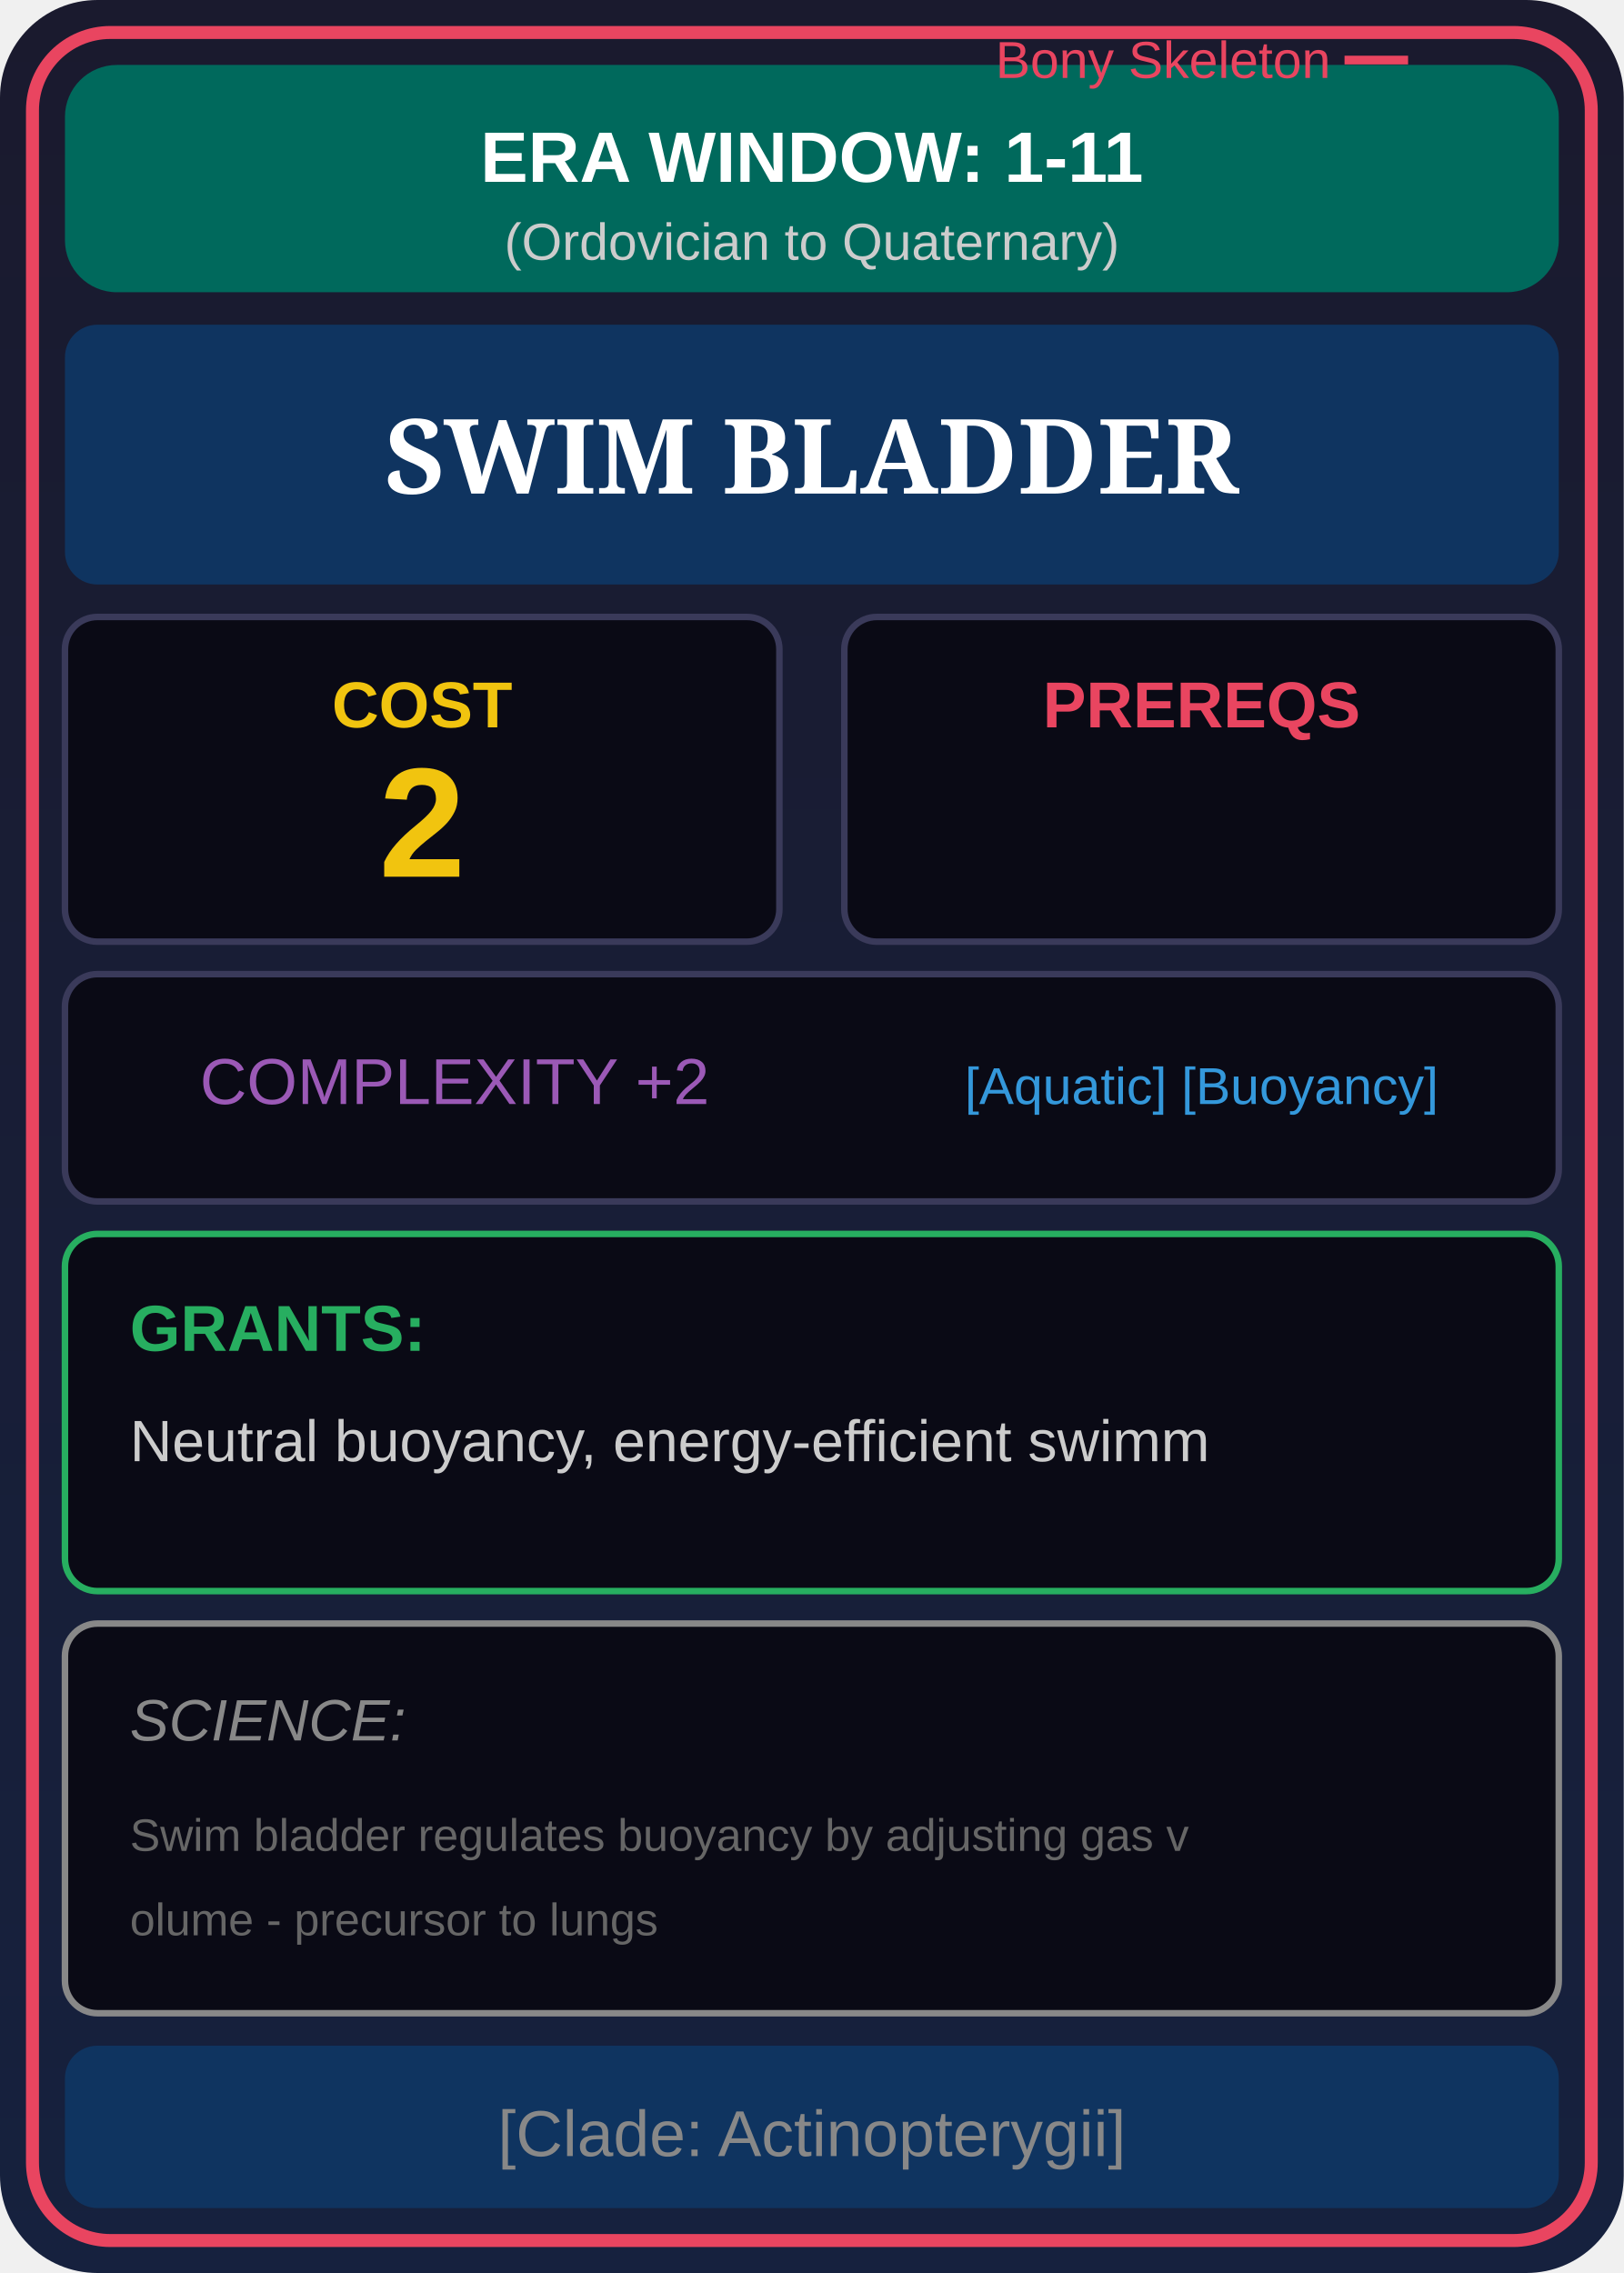
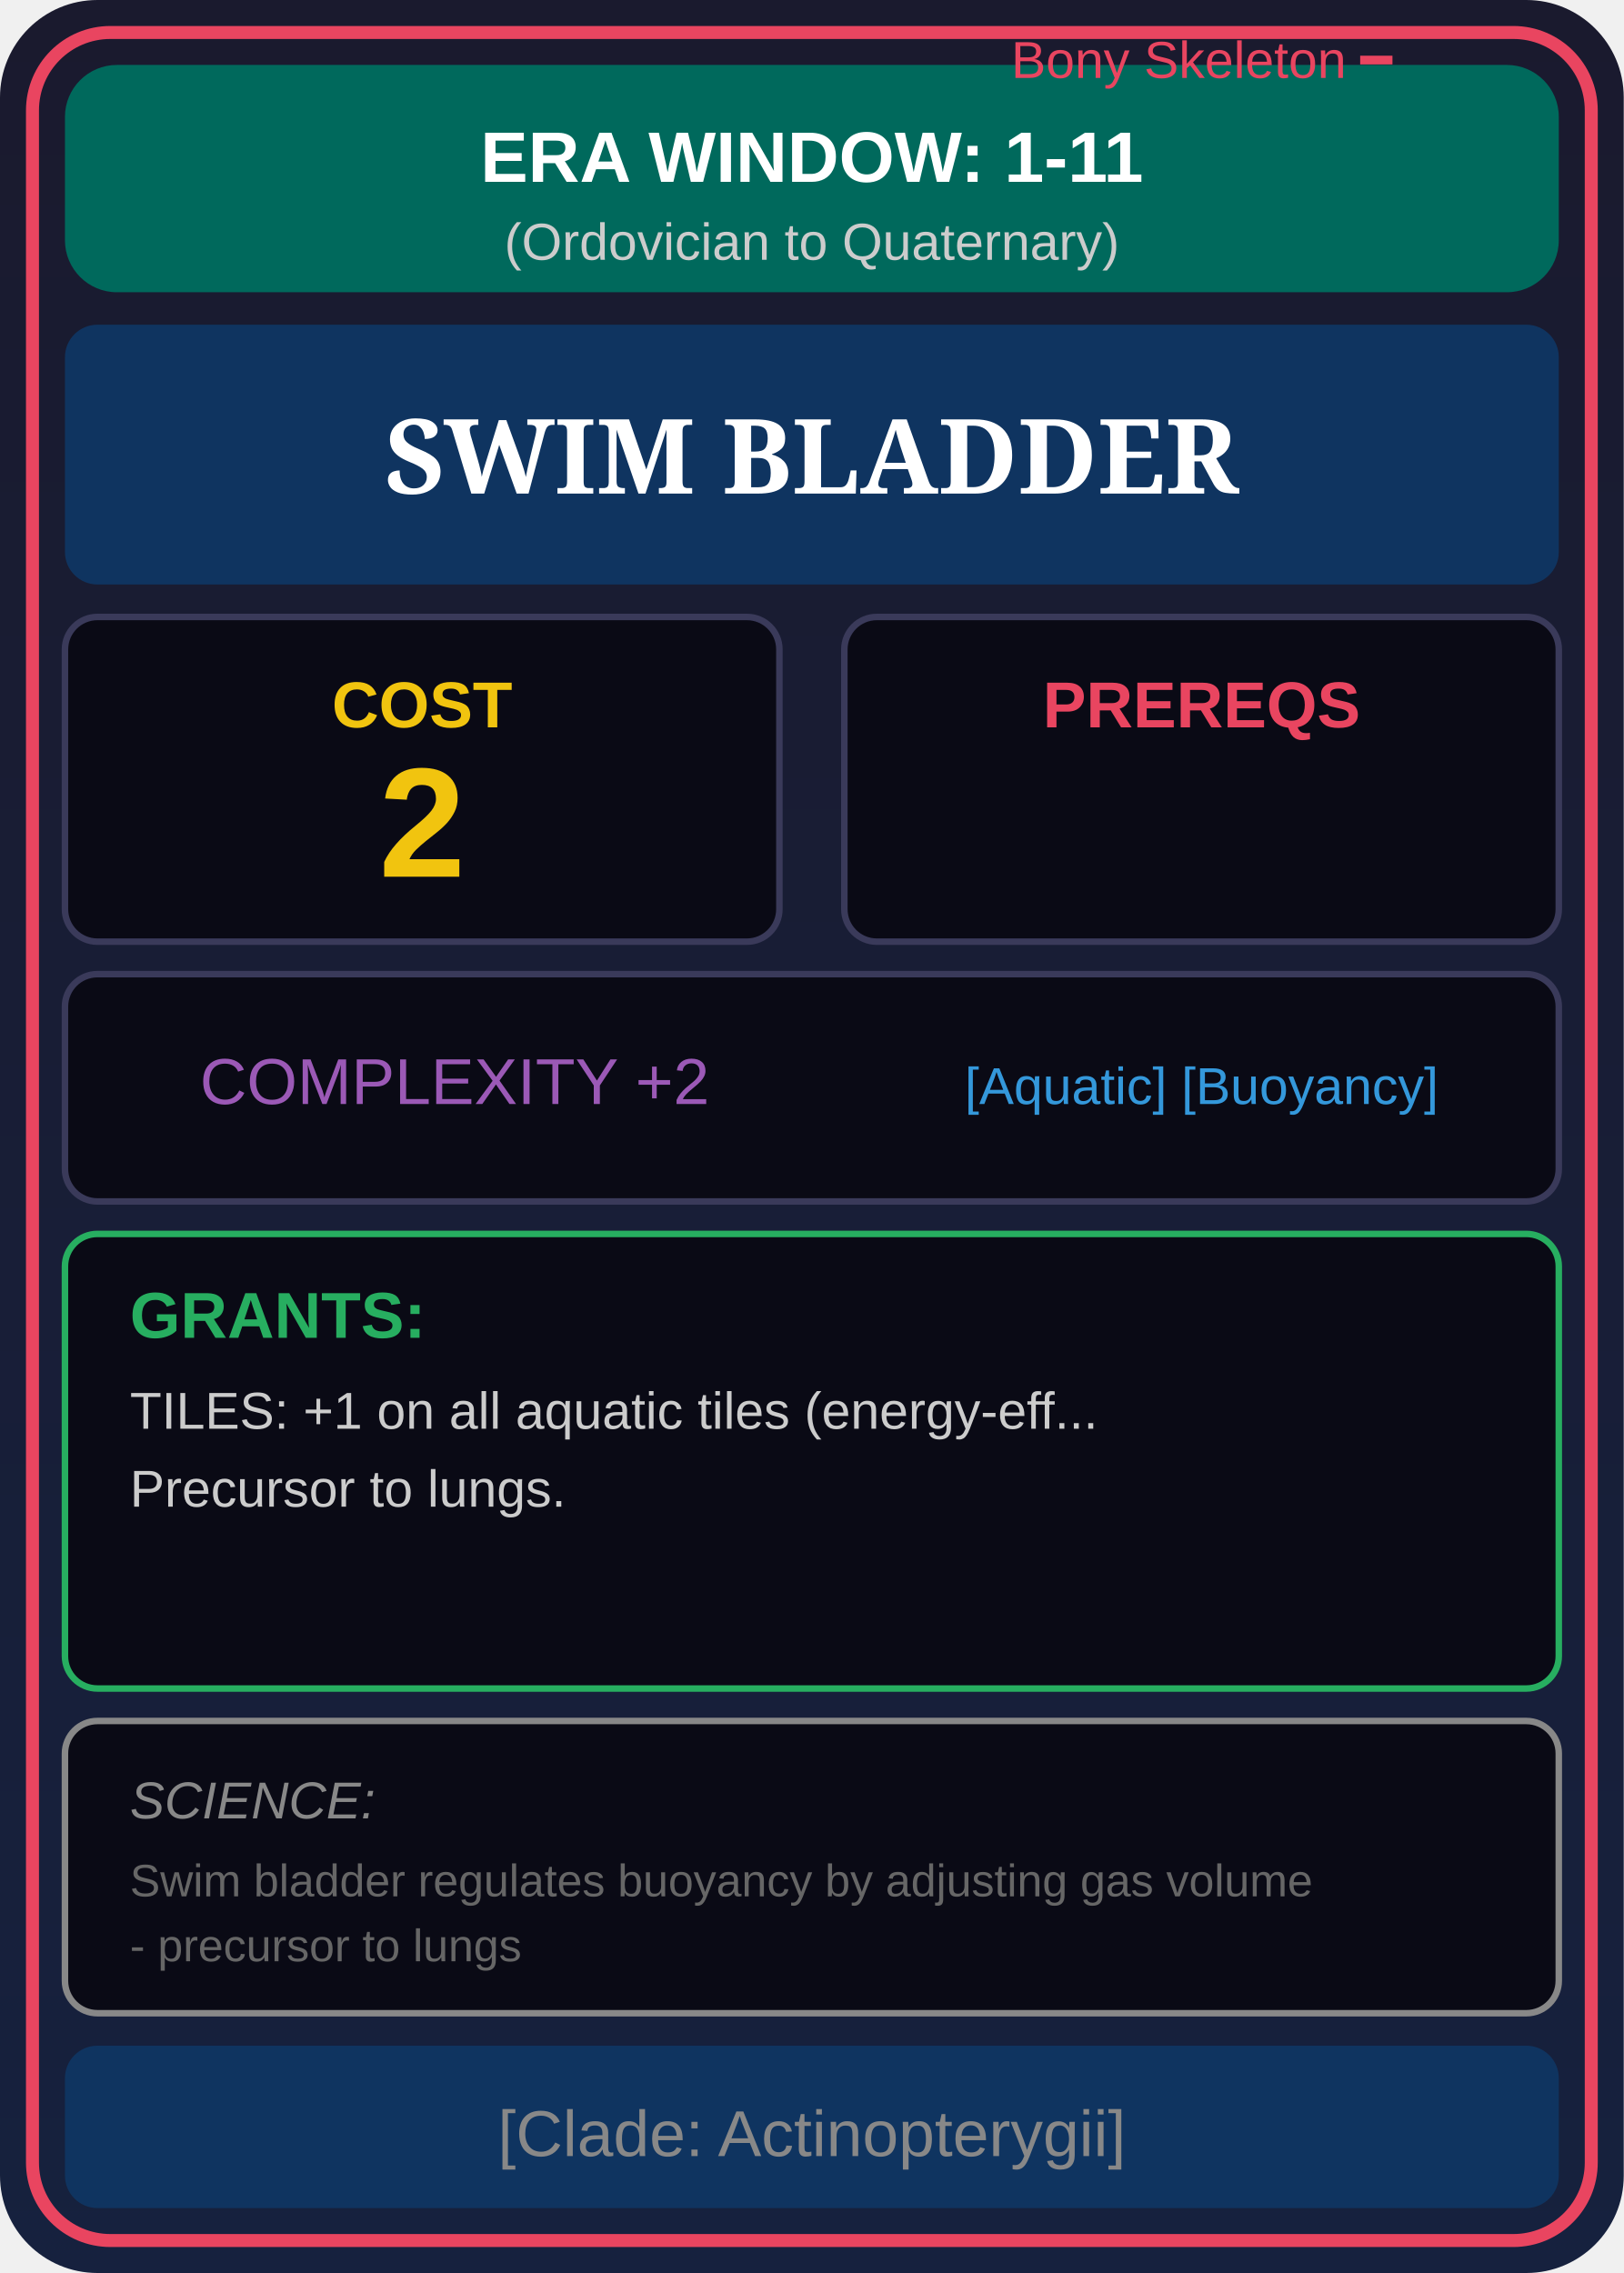
<svg xmlns="http://www.w3.org/2000/svg" viewBox="0 0 250 350" width="250" height="350">
  <defs>
    <linearGradient id="cardBg" x1="0%" y1="0%" x2="0%" y2="100%">
      <stop offset="0%" style="stop-color:#1a1a2e" />
      <stop offset="100%" style="stop-color:#16213e" />
    </linearGradient>
    <linearGradient id="eraGrad" x1="0%" y1="0%" x2="100%" y2="0%">
      <stop offset="0%" style="stop-color:#00695c" />
      <stop offset="100%" style="stop-color:#00695c" />
    </linearGradient>
  </defs>
  <rect width="250" height="350" fill="url(#cardBg)" rx="15" />
  <rect x="5" y="5" width="240" height="340" fill="none" stroke="#e94560" stroke-width="2" rx="12" />
  <rect x="10" y="10" width="230" height="35" fill="url(#eraGrad)" rx="8" />
  <text x="125" y="28" font-family="Arial" font-size="11" fill="#fff" text-anchor="middle" font-weight="bold">ERA WINDOW: 1-11</text>
  <text x="125" y="40" font-family="Arial" font-size="8" fill="#ccc" text-anchor="middle">(Ordovician to Quaternary)</text>
  <rect x="10" y="50" width="230" height="40" fill="#0f3460" rx="5" />
  <text x="125" y="76" font-family="Georgia" font-size="16" fill="#fff" text-anchor="middle" font-weight="bold">SWIM BLADDER</text>
  <rect x="10" y="95" width="110" height="50" fill="#0a0a15" stroke="#3a3a5a" rx="5" />
  <text x="65" y="112" font-family="Arial" font-size="10" fill="#f1c40f" text-anchor="middle" font-weight="bold">COST</text>
  <text x="65" y="135" font-family="Arial" font-size="24" fill="#f1c40f" text-anchor="middle" font-weight="bold">2</text>
  <rect x="130" y="95" width="110" height="50" fill="#0a0a15" stroke="#3a3a5a" rx="5" />
  <text x="185" y="112" font-family="Arial" font-size="10" fill="#e94560" text-anchor="middle" font-weight="bold">PREREQS</text>
  <text font-family="Arial" font-size="8" text-anchor="middle">
-     <tspan x="185" dy="12" fill="#e94560">Bony Skeleton ━━</tspan>
+     <tspan x="185" dy="12" fill="#e94560">Bony Skeleton ━</tspan>
  </text>
  <rect x="10" y="150" width="230" height="35" fill="#0a0a15" stroke="#3a3a5a" rx="5" />
  <text x="70" y="170" font-family="Arial" font-size="10" fill="#9b59b6" text-anchor="middle">COMPLEXITY +2</text>
  <text x="185" y="170" font-family="Arial" font-size="8" fill="#3498db" text-anchor="middle">[Aquatic] [Buoyancy]</text>
-   <rect x="10" y="190" width="230" height="55" fill="#0a0a15" stroke="#27ae60" rx="5" />
-   <text x="20" y="208" font-family="Arial" font-size="10" fill="#27ae60" font-weight="bold">GRANTS:</text>
-   <text x="20" y="225" font-family="Arial" font-size="9" fill="#ccc">Neutral buoyancy, energy-efficient swimm</text>
-   <rect x="10" y="250" width="230" height="60" fill="#0a0a15" stroke="#888" rx="5" />
-   <text x="20" y="268" font-family="Arial" font-size="9" fill="#888" font-style="italic">SCIENCE:</text>
-   <text x="20" y="285" font-family="Arial" font-size="7" fill="#666">Swim bladder regulates buoyancy by adjusting gas v</text>
-   <text x="20" y="298" font-family="Arial" font-size="7" fill="#666">olume - precursor to lungs</text>
+   <rect x="10" y="190" width="230" height="70" fill="#0a0a15" stroke="#27ae60" rx="5" />
+   <text x="20" y="206" font-family="Arial" font-size="10" fill="#27ae60" font-weight="bold">GRANTS:</text>
+   <text x="20" y="220" font-family="Arial" font-size="8" fill="#ccc">TILES: +1 on all aquatic tiles (energy-eff...</text>
+   <text x="20" y="232" font-family="Arial" font-size="8" fill="#ccc">Precursor to lungs.</text>
+   <text x="20" y="244" font-family="Arial" font-size="8" fill="#ccc" />
+   <rect x="10" y="265" width="230" height="45" fill="#0a0a15" stroke="#888" rx="5" />
+   <text x="20" y="280" font-family="Arial" font-size="8" fill="#888" font-style="italic">SCIENCE:</text>
+   <text x="20" y="292" font-family="Arial" font-size="7" fill="#666">Swim bladder regulates buoyancy by adjusting gas volume</text>
+   <text x="20" y="302" font-family="Arial" font-size="7" fill="#666"> - precursor to lungs</text>
  <rect x="10" y="315" width="230" height="25" fill="#0f3460" rx="5" />
  <text x="125" y="332" font-family="Arial" font-size="10" fill="#888" text-anchor="middle">[Clade: Actinopterygii]</text>
</svg>
